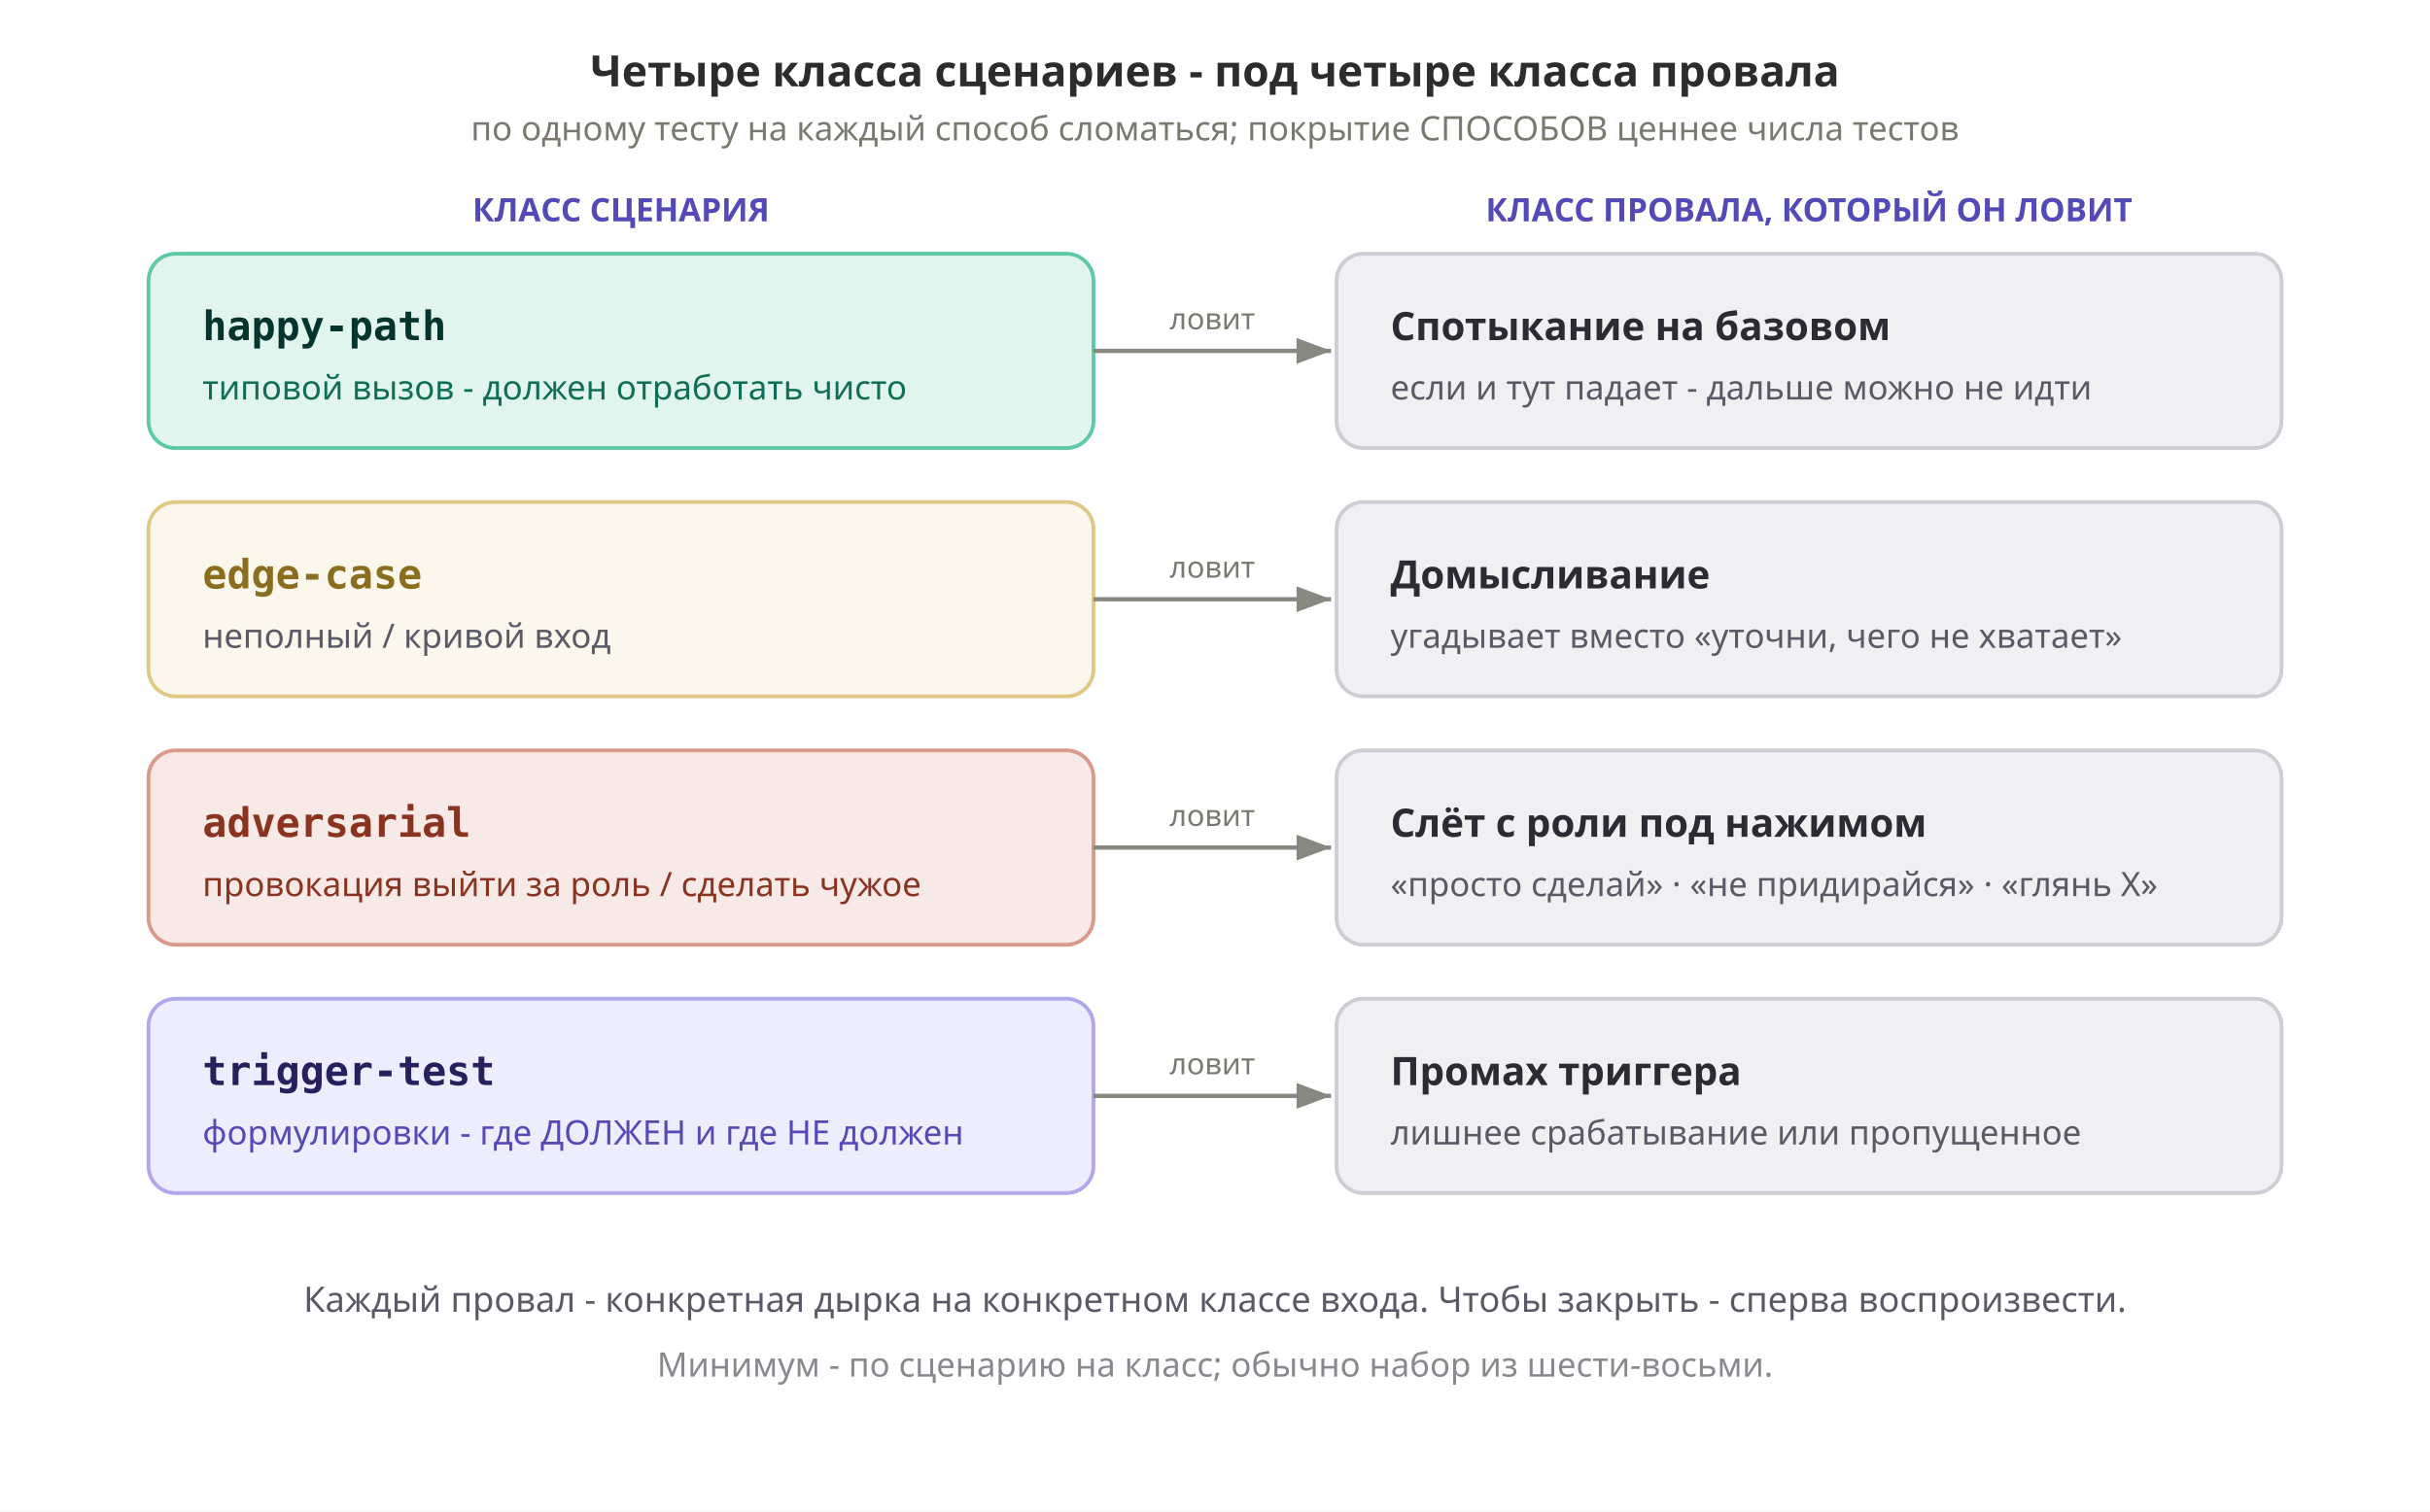
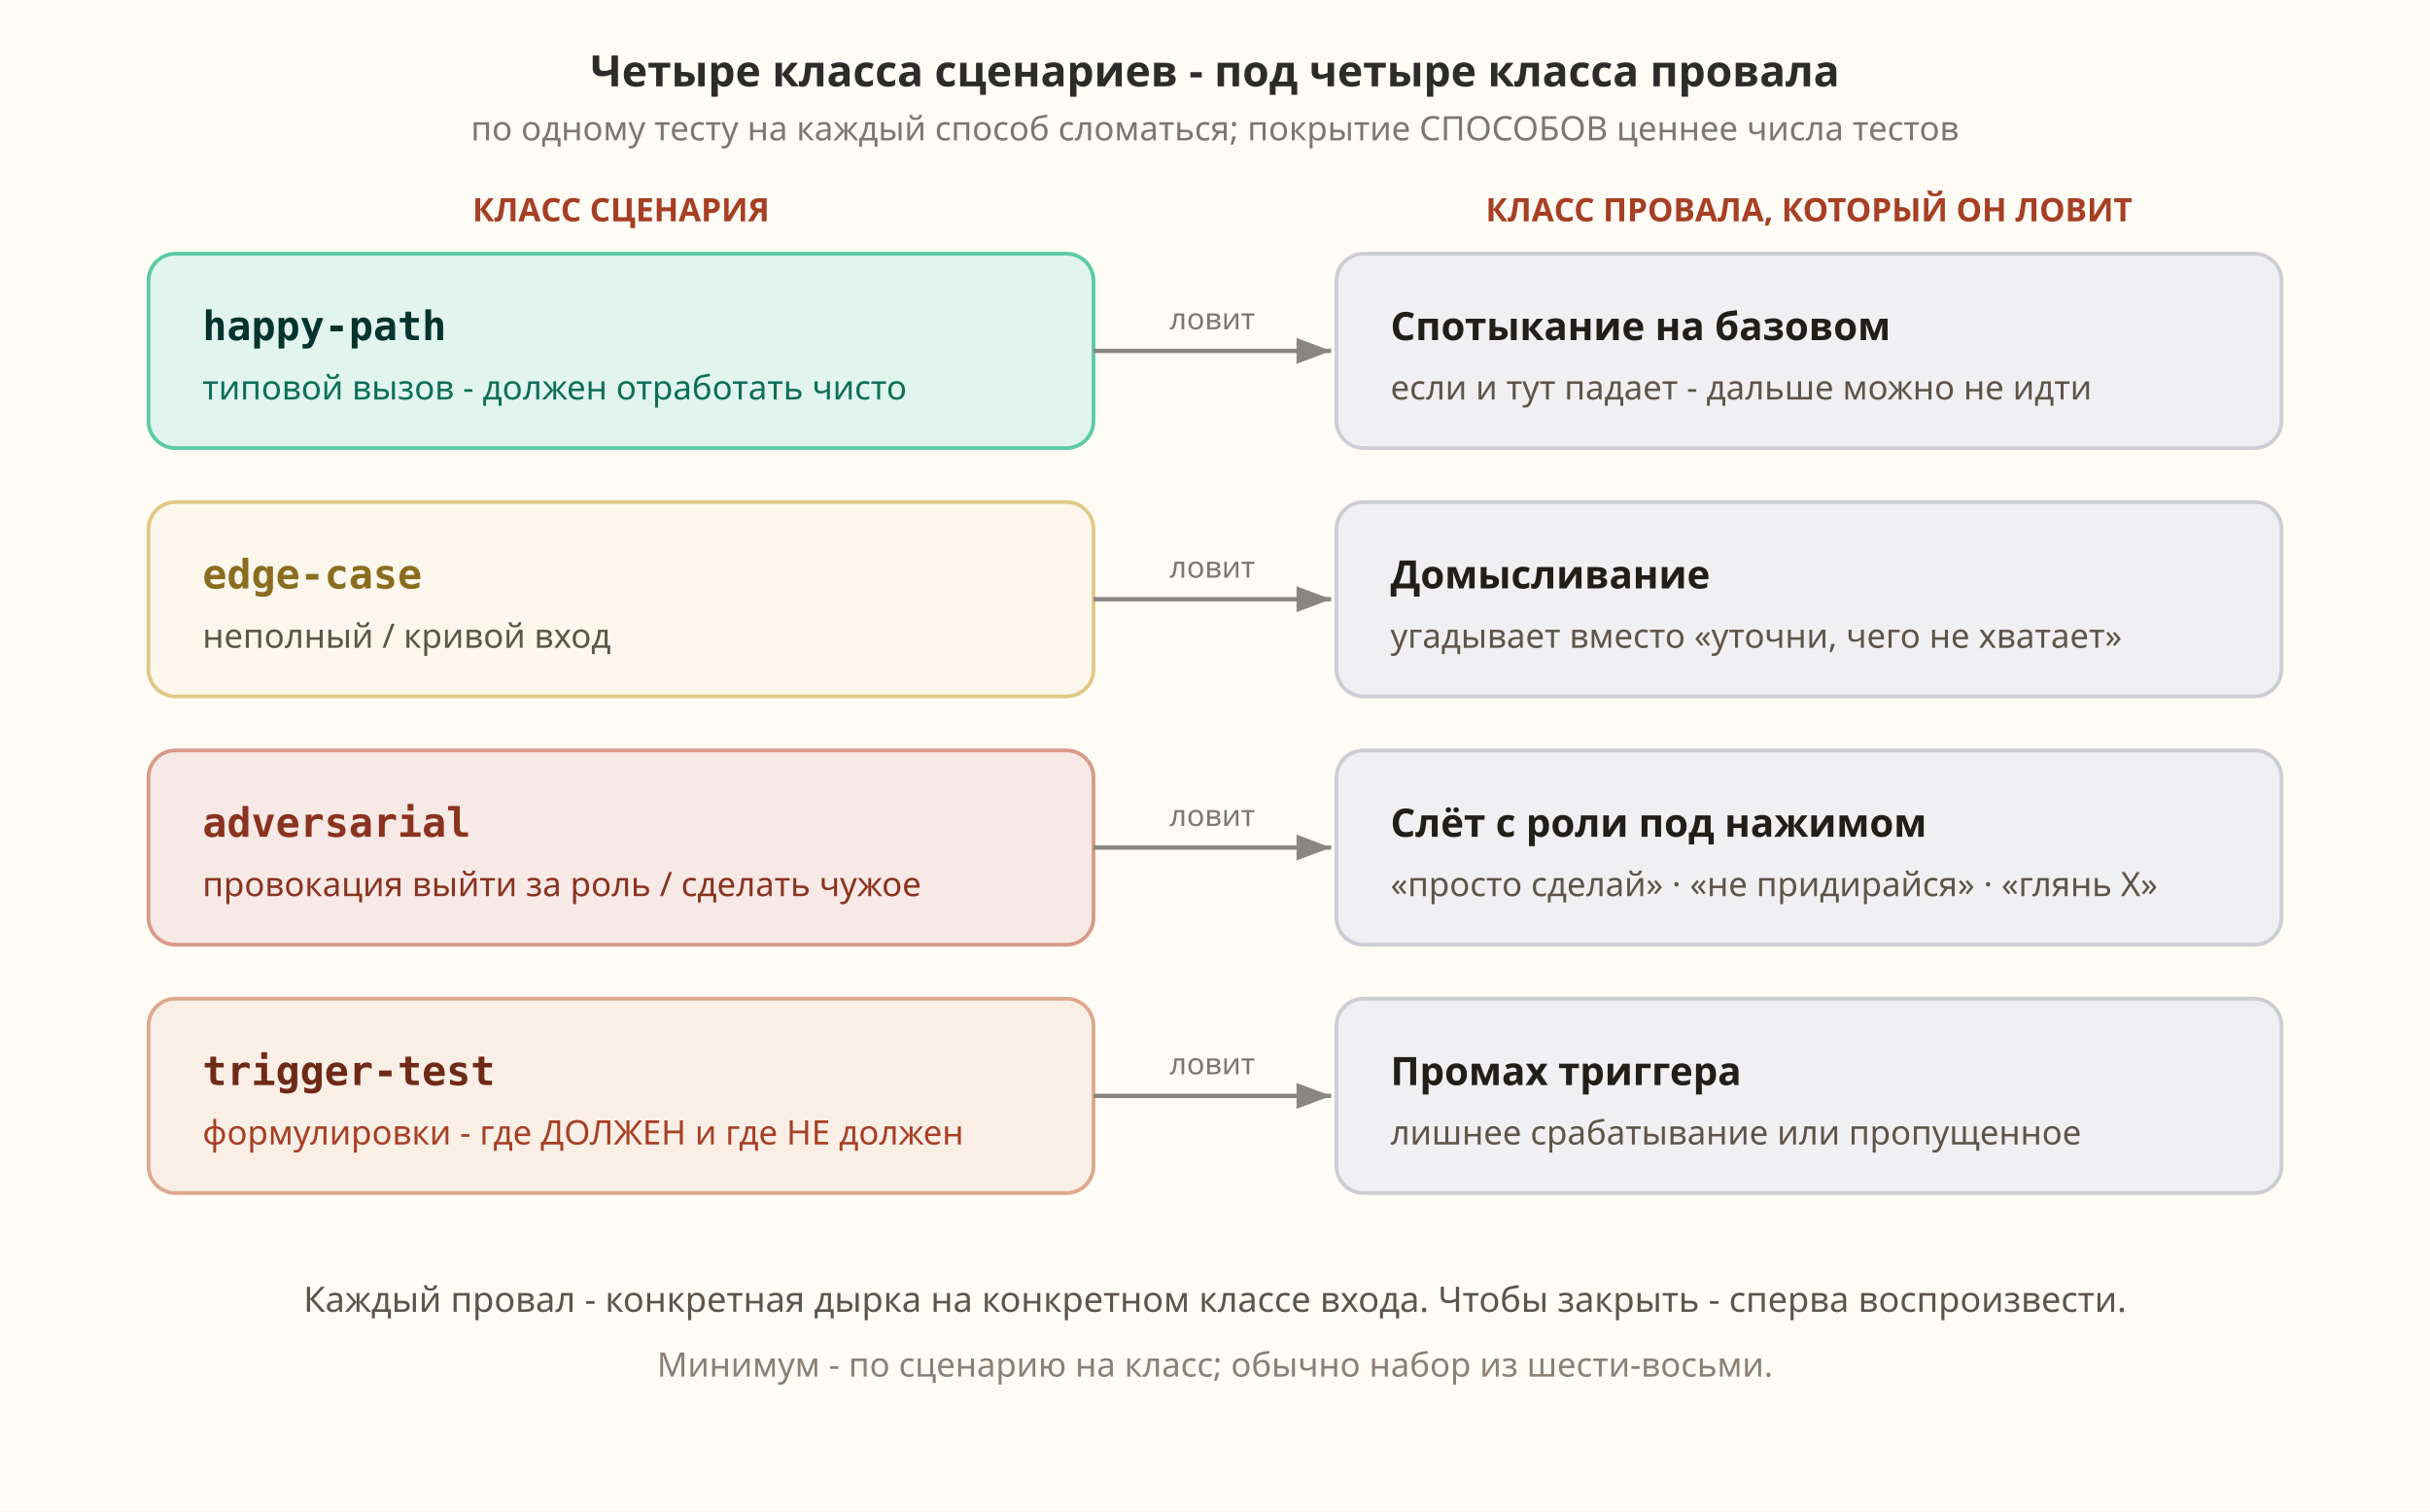
- <svg xmlns="http://www.w3.org/2000/svg" viewBox="0 0 900 560" font-family="'IBM Plex Sans', system-ui, sans-serif">
+ <svg xmlns="http://www.w3.org/2000/svg" viewBox="0 0 900 560" font-family="'Golos Text', 'IBM Plex Sans', system-ui, sans-serif">
  <defs>
    <marker id="a" markerWidth="10" markerHeight="10" refX="8" refY="3" orient="auto" markerUnits="strokeWidth">
      <path d="M0,0 L8,3 L0,6 Z" fill="#888780" />
    </marker>
  </defs>
-   <rect width="900" height="560" fill="#ffffff" />
+   <rect width="900" height="560" fill="#fffcf6" />
  <text x="450" y="32" text-anchor="middle" font-size="16" font-weight="600" fill="#2c2c2a">Четыре класса сценариев - под четыре класса провала</text>
  <text x="450" y="52" text-anchor="middle" font-size="12.5" fill="#7a786f">по одному тесту на каждый способ сломаться; покрытие СПОСОБОВ ценнее числа тестов</text>
-   <text x="230" y="82" text-anchor="middle" font-size="12" font-weight="600" fill="#534ab7">КЛАСС СЦЕНАРИЯ</text>
-   <text x="670" y="82" text-anchor="middle" font-size="12" font-weight="600" fill="#534ab7">КЛАСС ПРОВАЛА, КОТОРЫЙ ОН ЛОВИТ</text>
+   <text x="230" y="82" text-anchor="middle" font-size="12" font-weight="600" fill="#a63f24">КЛАСС СЦЕНАРИЯ</text>
+   <text x="670" y="82" text-anchor="middle" font-size="12" font-weight="600" fill="#a63f24">КЛАСС ПРОВАЛА, КОТОРЫЙ ОН ЛОВИТ</text>
  <rect x="55" y="94" width="350" height="72" rx="10" fill="#e1f5ee" stroke="#5dcaa5" stroke-width="1.4" />
  <text x="75" y="126" font-size="15" font-weight="700" fill="#04342c" font-family="monospace">happy-path</text>
  <text x="75" y="148" font-size="12.5" fill="#0f6e56">типовой вызов - должен отработать чисто</text>
  <line x1="405" y1="130" x2="493" y2="130" stroke="#888780" stroke-width="1.6" marker-end="url(#a)" />
  <text x="449" y="122" text-anchor="middle" font-size="11" fill="#7a786f">ловит</text>
  <rect x="495" y="94" width="350" height="72" rx="10" fill="#f0f0f2" stroke="#cdcdd4" stroke-width="1.4" />
-   <text x="515" y="126" font-size="14.5" font-weight="600" fill="#2b2b33">Спотыкание на базовом</text>
-   <text x="515" y="148" font-size="12.5" fill="#5a5a66">если и тут падает - дальше можно не идти</text>
+   <text x="515" y="126" font-size="14.5" font-weight="600" fill="#221e1a">Спотыкание на базовом</text>
+   <text x="515" y="148" font-size="12.5" fill="#5d554a">если и тут падает - дальше можно не идти</text>
  <rect x="55" y="186" width="350" height="72" rx="10" fill="#fbf7ec" stroke="#e0c987" stroke-width="1.4" />
  <text x="75" y="218" font-size="15" font-weight="700" fill="#8a6d1f" font-family="monospace">edge-case</text>
-   <text x="75" y="240" font-size="12.5" fill="#5a5a66">неполный / кривой вход</text>
+   <text x="75" y="240" font-size="12.5" fill="#5d554a">неполный / кривой вход</text>
  <line x1="405" y1="222" x2="493" y2="222" stroke="#888780" stroke-width="1.6" marker-end="url(#a)" />
  <text x="449" y="214" text-anchor="middle" font-size="11" fill="#7a786f">ловит</text>
  <rect x="495" y="186" width="350" height="72" rx="10" fill="#f0f0f2" stroke="#cdcdd4" stroke-width="1.4" />
-   <text x="515" y="218" font-size="14.5" font-weight="600" fill="#2b2b33">Домысливание</text>
-   <text x="515" y="240" font-size="12.5" fill="#5a5a66">угадывает вместо «уточни, чего не хватает»</text>
+   <text x="515" y="218" font-size="14.5" font-weight="600" fill="#221e1a">Домысливание</text>
+   <text x="515" y="240" font-size="12.5" fill="#5d554a">угадывает вместо «уточни, чего не хватает»</text>
  <rect x="55" y="278" width="350" height="72" rx="10" fill="#f7e9e6" stroke="#d99a8b" stroke-width="1.4" />
  <text x="75" y="310" font-size="15" font-weight="700" fill="#8a3320" font-family="monospace">adversarial</text>
  <text x="75" y="332" font-size="12.5" fill="#8a3320">провокация выйти за роль / сделать чужое</text>
  <line x1="405" y1="314" x2="493" y2="314" stroke="#888780" stroke-width="1.6" marker-end="url(#a)" />
  <text x="449" y="306" text-anchor="middle" font-size="11" fill="#7a786f">ловит</text>
  <rect x="495" y="278" width="350" height="72" rx="10" fill="#f0f0f2" stroke="#cdcdd4" stroke-width="1.4" />
-   <text x="515" y="310" font-size="14.5" font-weight="600" fill="#2b2b33">Слёт с роли под нажимом</text>
-   <text x="515" y="332" font-size="12.5" fill="#5a5a66">«просто сделай» · «не придирайся» · «глянь X»</text>
-   <rect x="55" y="370" width="350" height="72" rx="10" fill="#eeedfe" stroke="#afa9ec" stroke-width="1.4" />
-   <text x="75" y="402" font-size="15" font-weight="700" fill="#26215c" font-family="monospace">trigger-test</text>
-   <text x="75" y="424" font-size="12.5" fill="#534ab7">формулировки - где ДОЛЖЕН и где НЕ должен</text>
+   <text x="515" y="310" font-size="14.5" font-weight="600" fill="#221e1a">Слёт с роли под нажимом</text>
+   <text x="515" y="332" font-size="12.5" fill="#5d554a">«просто сделай» · «не придирайся» · «глянь X»</text>
+   <rect x="55" y="370" width="350" height="72" rx="10" fill="#faefe7" stroke="#dfa88f" stroke-width="1.4" />
+   <text x="75" y="402" font-size="15" font-weight="700" fill="#6e2a17" font-family="monospace">trigger-test</text>
+   <text x="75" y="424" font-size="12.5" fill="#a63f24">формулировки - где ДОЛЖЕН и где НЕ должен</text>
  <line x1="405" y1="406" x2="493" y2="406" stroke="#888780" stroke-width="1.6" marker-end="url(#a)" />
  <text x="449" y="398" text-anchor="middle" font-size="11" fill="#7a786f">ловит</text>
  <rect x="495" y="370" width="350" height="72" rx="10" fill="#f0f0f2" stroke="#cdcdd4" stroke-width="1.4" />
-   <text x="515" y="402" font-size="14.5" font-weight="600" fill="#2b2b33">Промах триггера</text>
-   <text x="515" y="424" font-size="12.5" fill="#5a5a66">лишнее срабатывание или пропущенное</text>
-   <text x="450" y="486" text-anchor="middle" font-size="13" fill="#5a5a66">Каждый провал - конкретная дырка на конкретном классе входа. Чтобы закрыть - сперва воспроизвести.</text>
-   <text x="450" y="510" text-anchor="middle" font-size="12.5" fill="#88888f">Минимум - по сценарию на класс; обычно набор из шести-восьми.</text>
+   <text x="515" y="402" font-size="14.5" font-weight="600" fill="#221e1a">Промах триггера</text>
+   <text x="515" y="424" font-size="12.5" fill="#5d554a">лишнее срабатывание или пропущенное</text>
+   <text x="450" y="486" text-anchor="middle" font-size="13" fill="#5d554a">Каждый провал - конкретная дырка на конкретном классе входа. Чтобы закрыть - сперва воспроизвести.</text>
+   <text x="450" y="510" text-anchor="middle" font-size="12.5" fill="#8a8073">Минимум - по сценарию на класс; обычно набор из шести-восьми.</text>
</svg>
